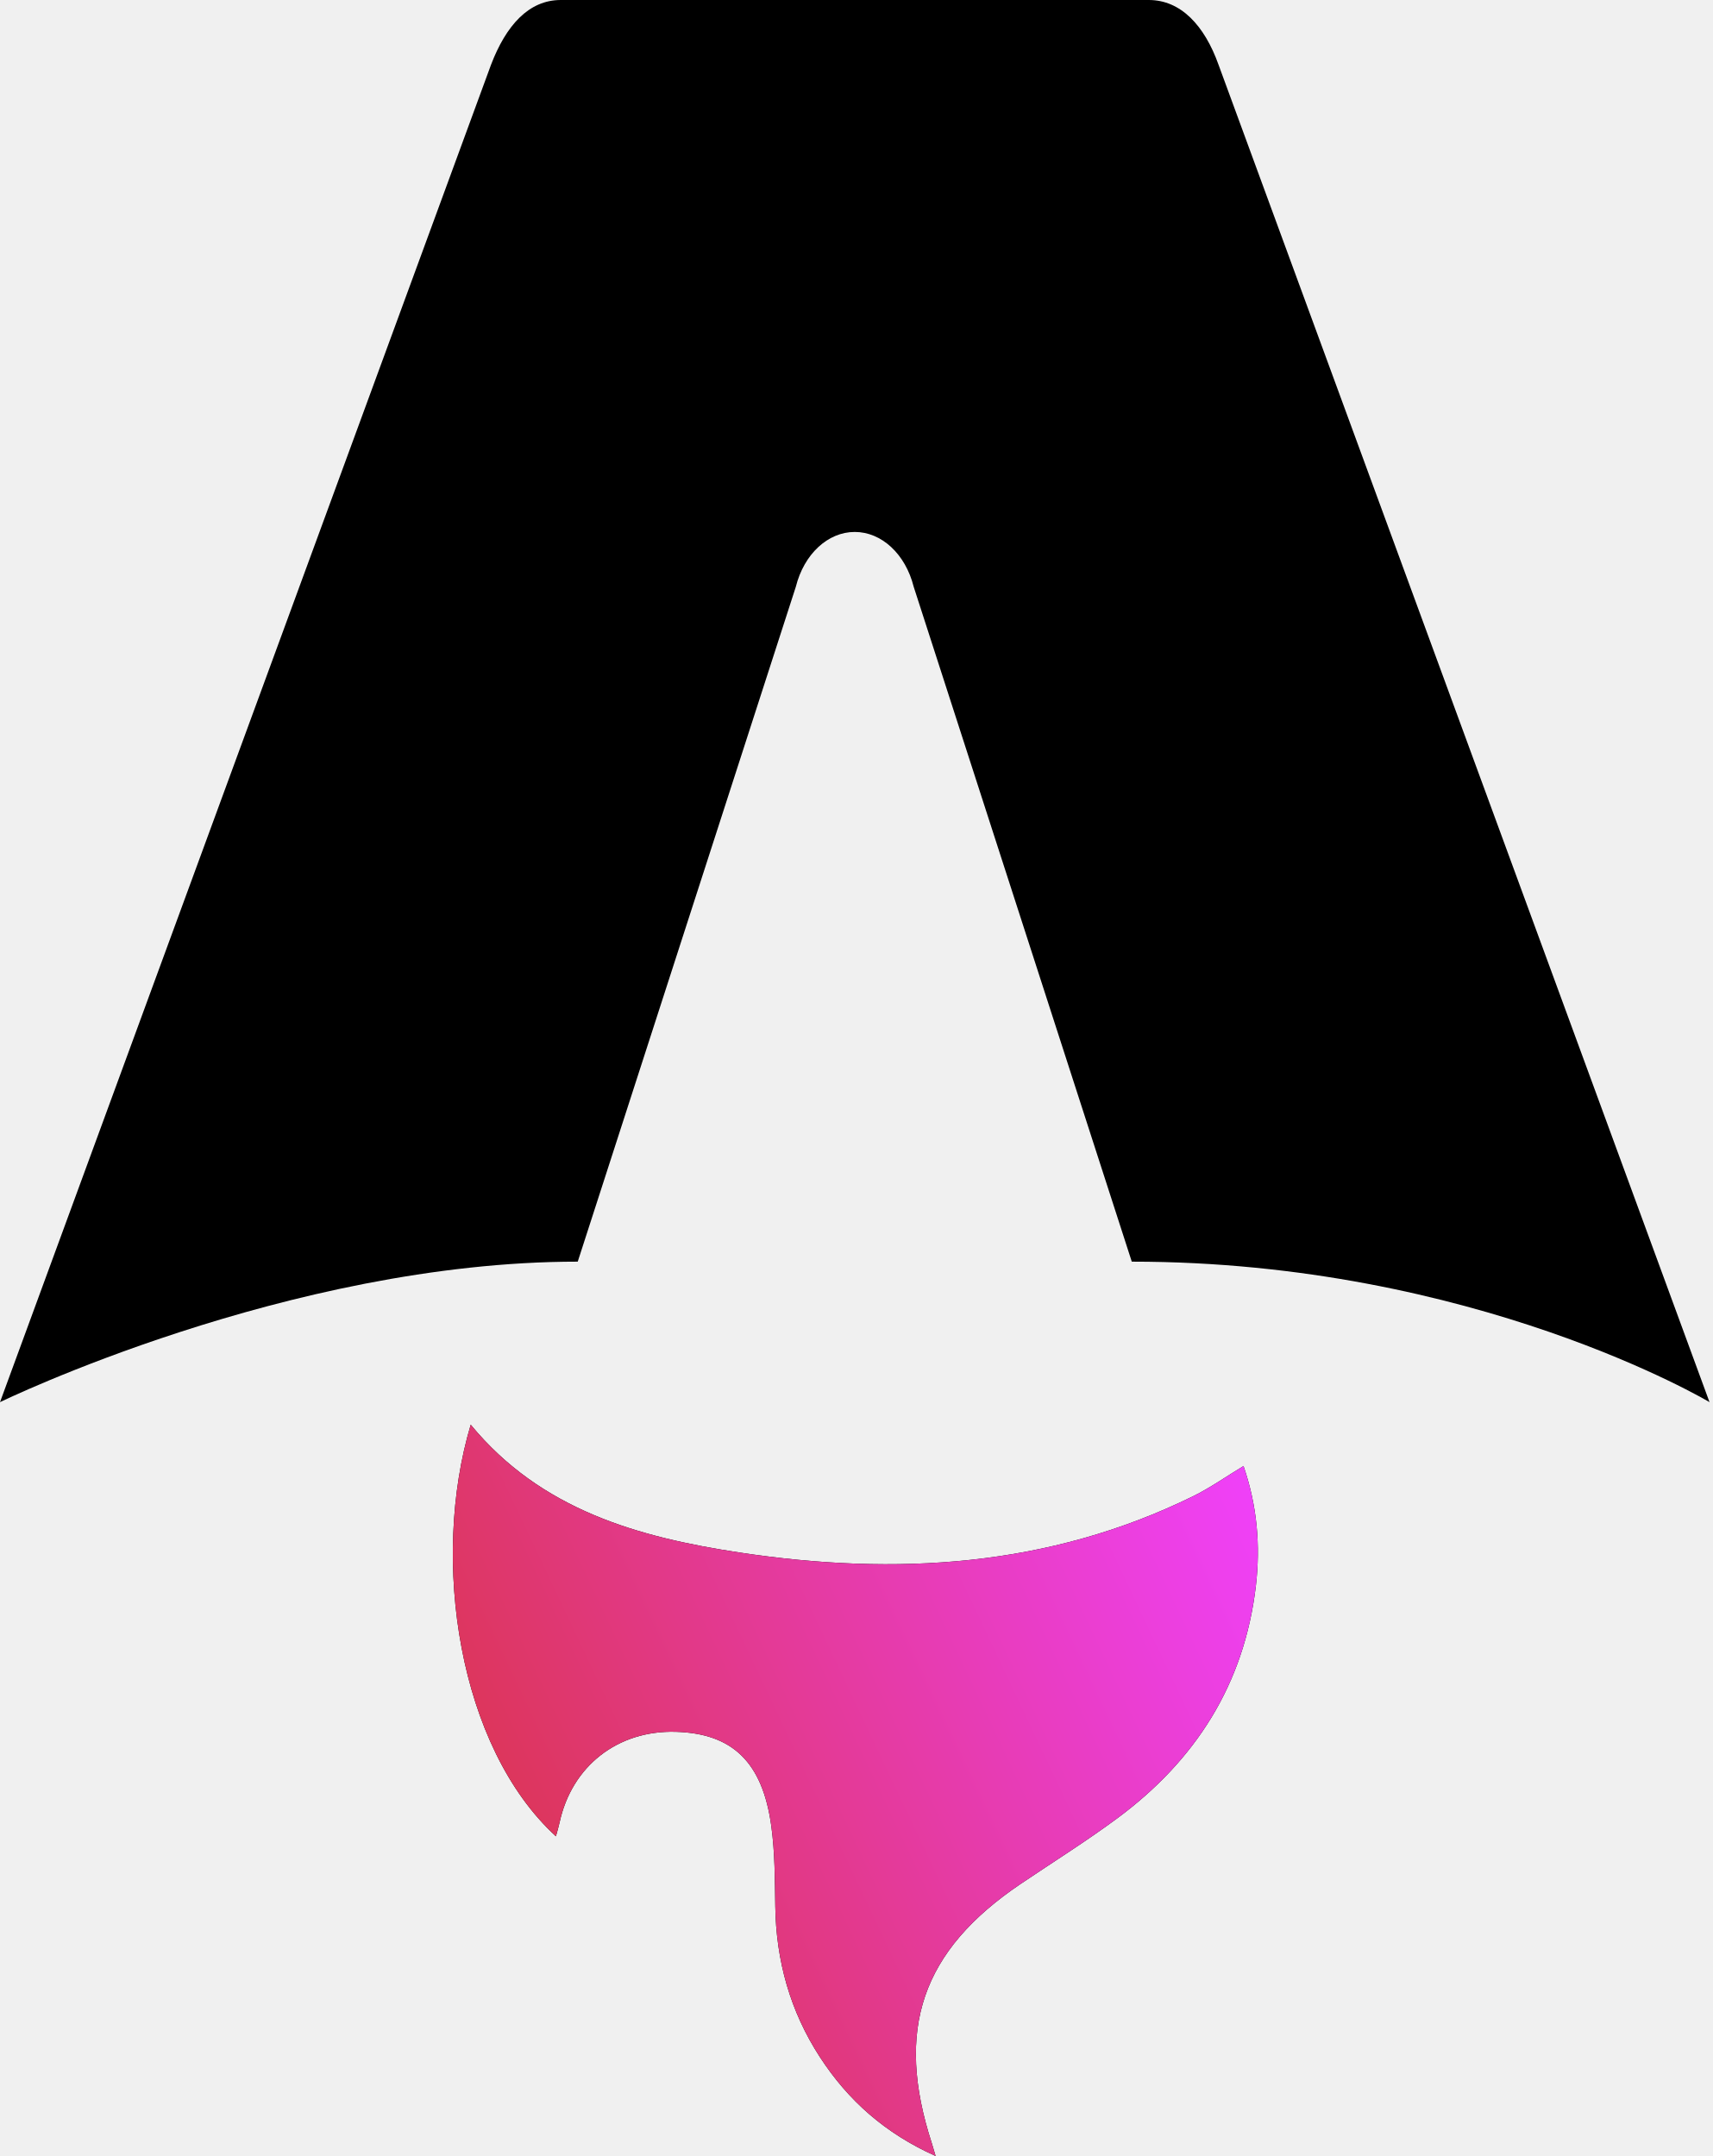
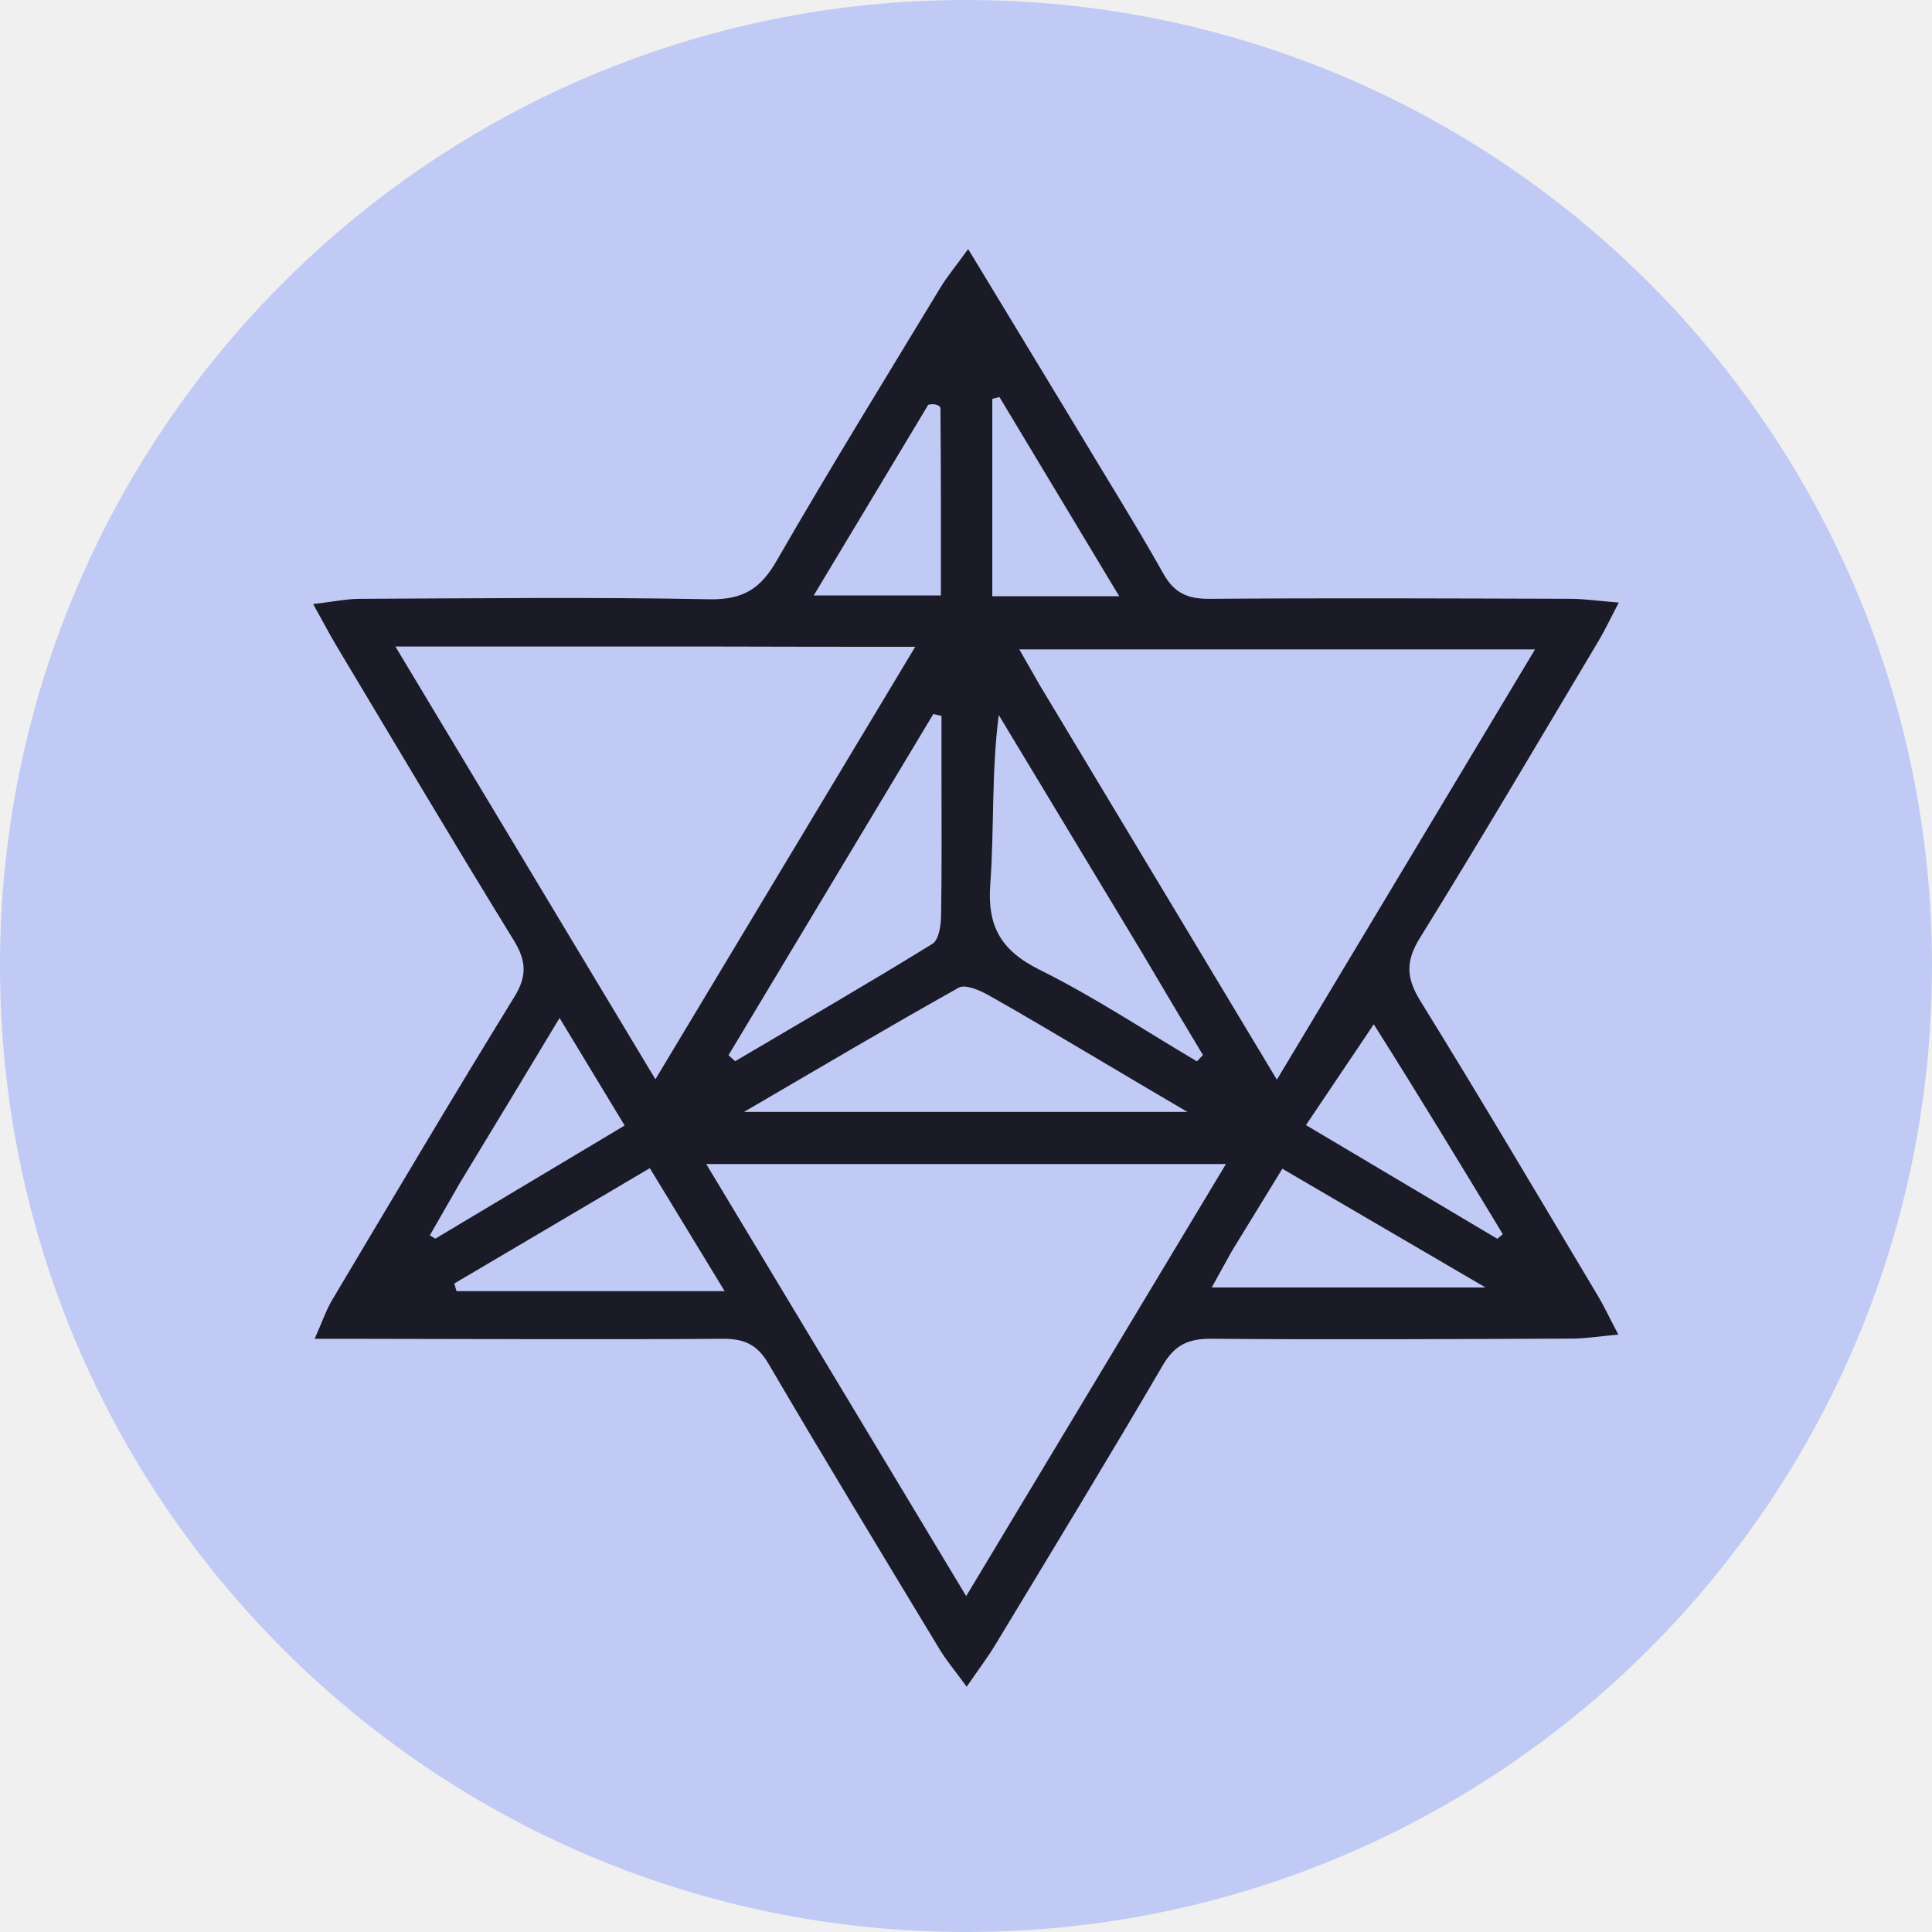
- <svg xmlns="http://www.w3.org/2000/svg" width="85" height="107" viewBox="0 0 85 107" fill="none">
-   <path fill="black" d="M27.589 91.136C22.756 86.718 21.344 77.433 23.358 70.707C26.85 74.948 31.689 76.291 36.7 77.05C44.438 78.22 52.036 77.782 59.223 74.246C60.045 73.841 60.805 73.303 61.704 72.757C62.378 74.714 62.553 76.689 62.318 78.7C61.745 83.596 59.309 87.378 55.433 90.245C53.883 91.392 52.244 92.417 50.643 93.498C45.726 96.821 44.396 100.718 46.243 106.386C46.287 106.525 46.327 106.663 46.426 107C43.916 105.876 42.082 104.24 40.684 102.089C39.209 99.819 38.507 97.308 38.47 94.591C38.451 93.269 38.451 91.934 38.273 90.631C37.839 87.453 36.347 86.03 33.536 85.948C30.652 85.864 28.37 87.647 27.765 90.455C27.719 90.671 27.652 90.884 27.585 91.134L27.589 91.136Z" />
-   <path fill="url(#paint0_linear_1_59)" d="M27.589 91.136C22.756 86.718 21.344 77.433 23.358 70.707C26.85 74.948 31.689 76.291 36.7 77.05C44.438 78.22 52.036 77.782 59.223 74.246C60.045 73.841 60.805 73.303 61.704 72.757C62.378 74.714 62.553 76.689 62.318 78.7C61.745 83.596 59.309 87.378 55.433 90.245C53.883 91.392 52.244 92.417 50.643 93.498C45.726 96.821 44.396 100.718 46.243 106.386C46.287 106.525 46.327 106.663 46.426 107C43.916 105.876 42.082 104.24 40.684 102.089C39.209 99.819 38.507 97.308 38.47 94.591C38.451 93.269 38.451 91.934 38.273 90.631C37.839 87.453 36.347 86.03 33.536 85.948C30.652 85.864 28.37 87.647 27.765 90.455C27.719 90.671 27.652 90.884 27.585 91.134L27.589 91.136Z" />
-   <path fill="black" d="M0 69.587C0 69.587 14.314 62.614 28.668 62.614L39.49 29.12C39.895 27.501 41.078 26.4 42.414 26.4C43.749 26.4 44.932 27.501 45.338 29.12L56.16 62.614C73.16 62.614 84.828 69.587 84.828 69.587C84.828 69.587 60.514 3.352 60.467 3.219C59.769 1.261 58.591 0 57.003 0H27.827C26.239 0 25.109 1.261 24.363 3.219C24.311 3.35 0 69.587 0 69.587Z" />
+ <svg xmlns="http://www.w3.org/2000/svg" width="64" height="64" viewBox="0 0 64 64" fill="none">
+   <g clip-path="url(#clip0_18_2)">
+     <circle cx="32" cy="32" r="32" fill="#C0CAF5" />
+     <path d="M35.675 14.198C36.662 15.847 37.64 17.405 38.538 19.003C38.894 19.637 39.328 19.843 40.07 19.837C44.049 19.807 48.029 19.824 52.008 19.836C52.472 19.837 52.937 19.905 53.625 19.961C53.338 20.507 53.165 20.877 52.956 21.228C50.994 24.515 49.055 27.815 47.036 31.07C46.553 31.848 46.586 32.405 47.055 33.164C49.05 36.388 50.974 39.651 52.919 42.904C53.134 43.263 53.311 43.643 53.608 44.209C52.982 44.266 52.53 44.342 52.077 44.343C48.098 44.358 44.119 44.382 40.14 44.348C39.346 44.341 38.907 44.563 38.516 45.232C36.704 48.334 34.832 51.404 32.974 54.481C32.719 54.902 32.419 55.297 32.023 55.875C31.645 55.355 31.352 55.009 31.122 54.63C29.223 51.486 27.315 48.347 25.46 45.18C25.091 44.55 24.672 44.344 23.932 44.349C19.953 44.377 15.974 44.355 11.995 44.35C11.559 44.349 11.124 44.35 10.423 44.35C10.677 43.779 10.802 43.402 11.002 43.065C13.001 39.71 14.99 36.348 17.04 33.021C17.471 32.322 17.431 31.817 17.014 31.14C15.027 27.911 13.095 24.651 11.149 21.4C10.914 21.008 10.703 20.602 10.375 20.011C11.017 19.935 11.468 19.84 11.918 19.837C15.775 19.822 19.634 19.775 23.49 19.852C24.638 19.874 25.205 19.484 25.732 18.568C27.485 15.524 29.335 12.53 31.156 9.521C31.367 9.173 31.634 8.855 32.071 8.25C33.351 10.361 34.493 12.242 35.675 14.198ZM34.436 22.685C37.023 26.99 39.611 31.296 42.298 35.766C45.207 30.917 48.003 26.256 50.85 21.512C45.069 21.512 39.479 21.512 33.767 21.512C34.01 21.941 34.181 22.24 34.436 22.685ZM23.581 21.417C20.159 21.417 16.736 21.417 13.098 21.417C16.014 26.27 18.807 30.919 21.711 35.753C24.637 30.883 27.43 26.233 30.318 21.426C27.96 21.425 25.892 21.425 23.581 21.417ZM35.524 38.56C31.548 38.56 27.573 38.56 23.395 38.56C26.332 43.441 29.116 48.069 32.006 52.873C34.919 48.029 37.715 43.376 40.611 38.56C38.834 38.56 37.3 38.56 35.524 38.56ZM36.448 35.129C35.208 34.4 33.977 33.657 32.722 32.953C32.44 32.796 31.969 32.602 31.765 32.715C29.451 34.009 27.173 35.359 24.645 36.834C29.664 36.834 34.347 36.834 39.336 36.834C38.242 36.191 37.418 35.707 36.448 35.129ZM37.809 31.521C36.234 28.909 34.659 26.297 33.085 23.686C32.838 25.61 32.939 27.459 32.804 29.292C32.704 30.659 33.132 31.477 34.44 32.126C36.241 33.019 37.919 34.137 39.649 35.158C39.716 35.089 39.783 35.02 39.85 34.95C39.195 33.858 38.541 32.766 37.809 31.521ZM31.188 25.501C31.188 24.905 31.188 24.309 31.188 23.714C31.098 23.694 31.007 23.674 30.917 23.654C28.655 27.421 26.394 31.188 24.133 34.955C24.206 35.022 24.28 35.087 24.353 35.154C26.535 33.867 28.73 32.596 30.884 31.268C31.103 31.133 31.168 30.661 31.174 30.344C31.203 28.803 31.187 27.262 31.188 25.501ZM17.742 42.771C19.752 42.771 21.761 42.771 24.005 42.771C23.105 41.291 22.329 40.016 21.526 38.697C19.268 40.029 17.159 41.274 15.049 42.518C15.073 42.603 15.098 42.687 15.123 42.77C15.917 42.771 16.71 42.771 17.742 42.771ZM40.793 41.467C40.58 41.853 40.367 42.238 40.14 42.65C43.168 42.65 46.034 42.65 49.211 42.65C46.799 41.24 44.672 39.998 42.479 38.716C41.899 39.664 41.392 40.493 40.793 41.467ZM45.508 33.931C44.78 35.014 44.052 36.098 43.262 37.27C45.467 38.581 47.534 39.809 49.601 41.037C49.661 40.986 49.722 40.934 49.782 40.883C48.401 38.603 47.021 36.323 45.508 33.931ZM15.232 39.19C14.9 39.767 14.569 40.345 14.239 40.922C14.299 40.959 14.36 40.996 14.42 41.033C16.491 39.794 18.562 38.556 20.692 37.284C19.954 36.065 19.297 34.981 18.536 33.722C17.399 35.611 16.365 37.33 15.232 39.19ZM30.749 13.41C29.496 15.495 28.243 17.581 26.955 19.726C28.465 19.726 29.776 19.726 31.169 19.726C31.169 17.594 31.172 15.558 31.154 13.521C31.154 13.434 30.945 13.35 30.749 13.41ZM32.871 14.633C32.871 16.317 32.871 18 32.871 19.752C34.276 19.752 35.583 19.752 37.076 19.752C35.709 17.478 34.408 15.316 33.108 13.152C33.029 13.173 32.95 13.193 32.871 13.212C32.871 13.621 32.871 14.029 32.871 14.633Z" fill="#1A1B26" />
+   </g>
  <defs>
-     <linearGradient id="paint0_linear_1_59" x1="22.47" y1="107" x2="69.145" y2="84.947" gradientUnits="userSpaceOnUse">
-       <stop stop-color="#D83333" />
-       <stop offset="1" stop-color="#F041FF" />
-     </linearGradient>
+     <clipPath id="clip0_18_2">
+       <rect width="64" height="64" rx="32" fill="white" />
+     </clipPath>
  </defs>
</svg>
